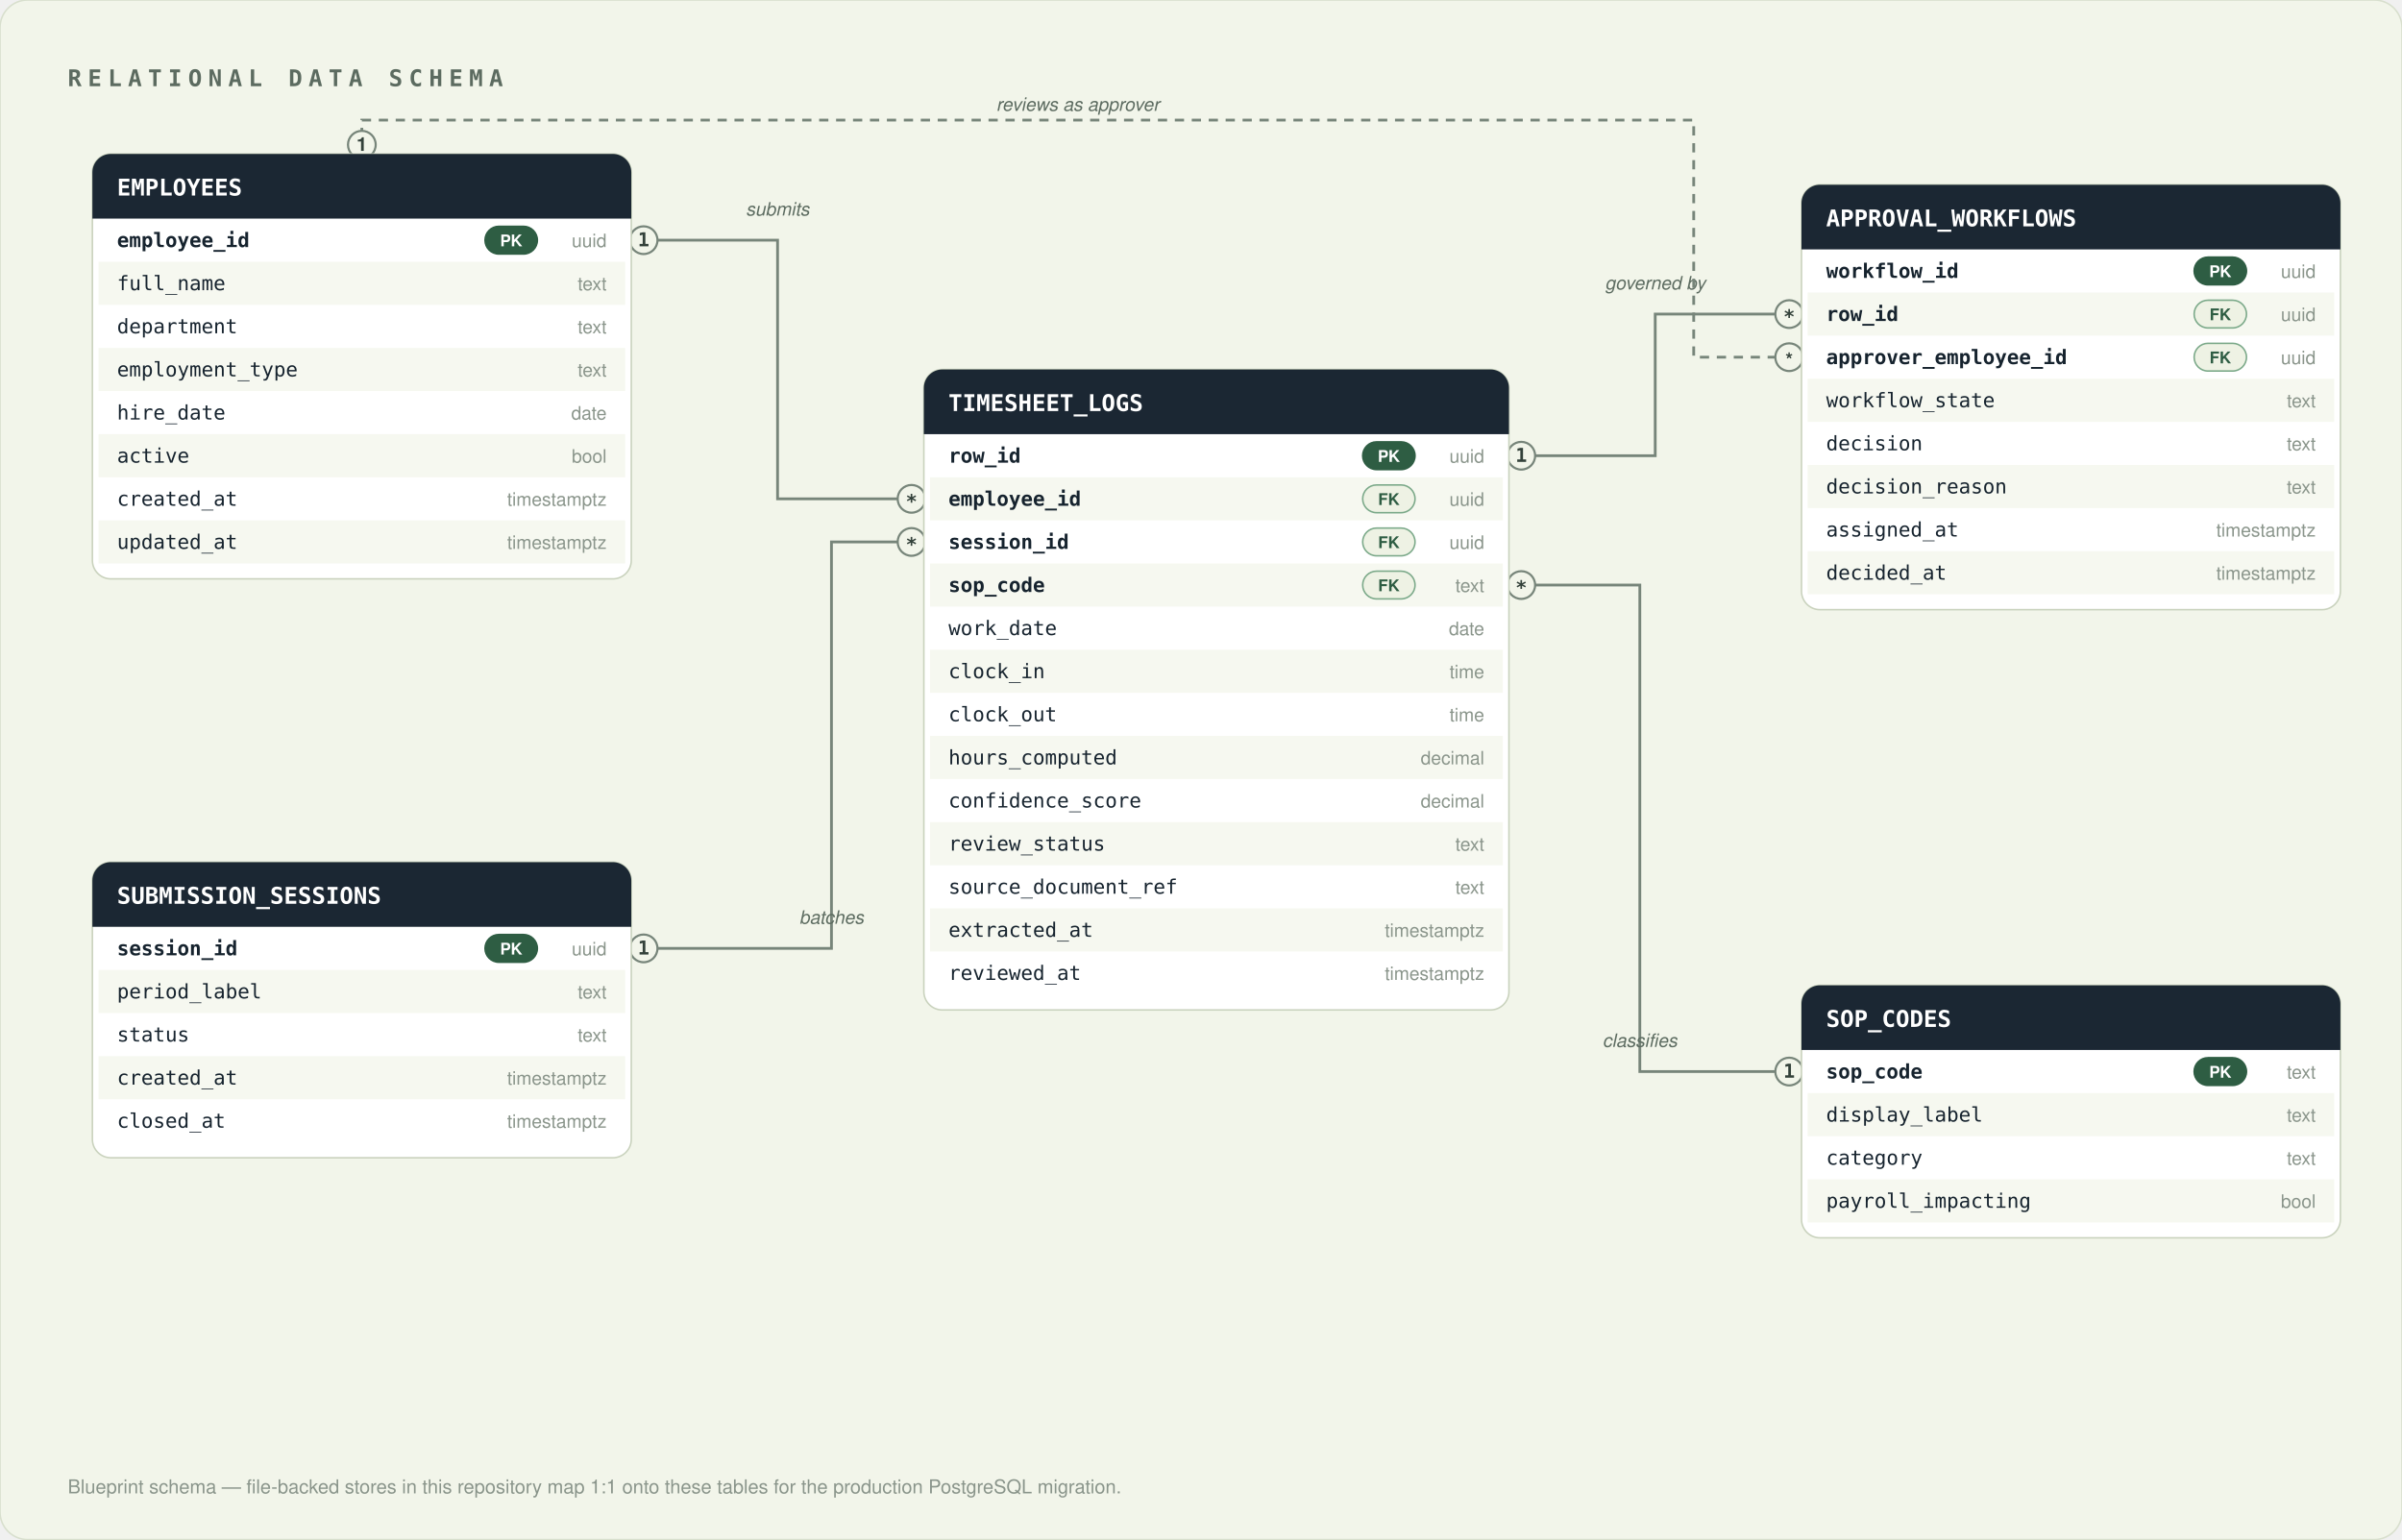
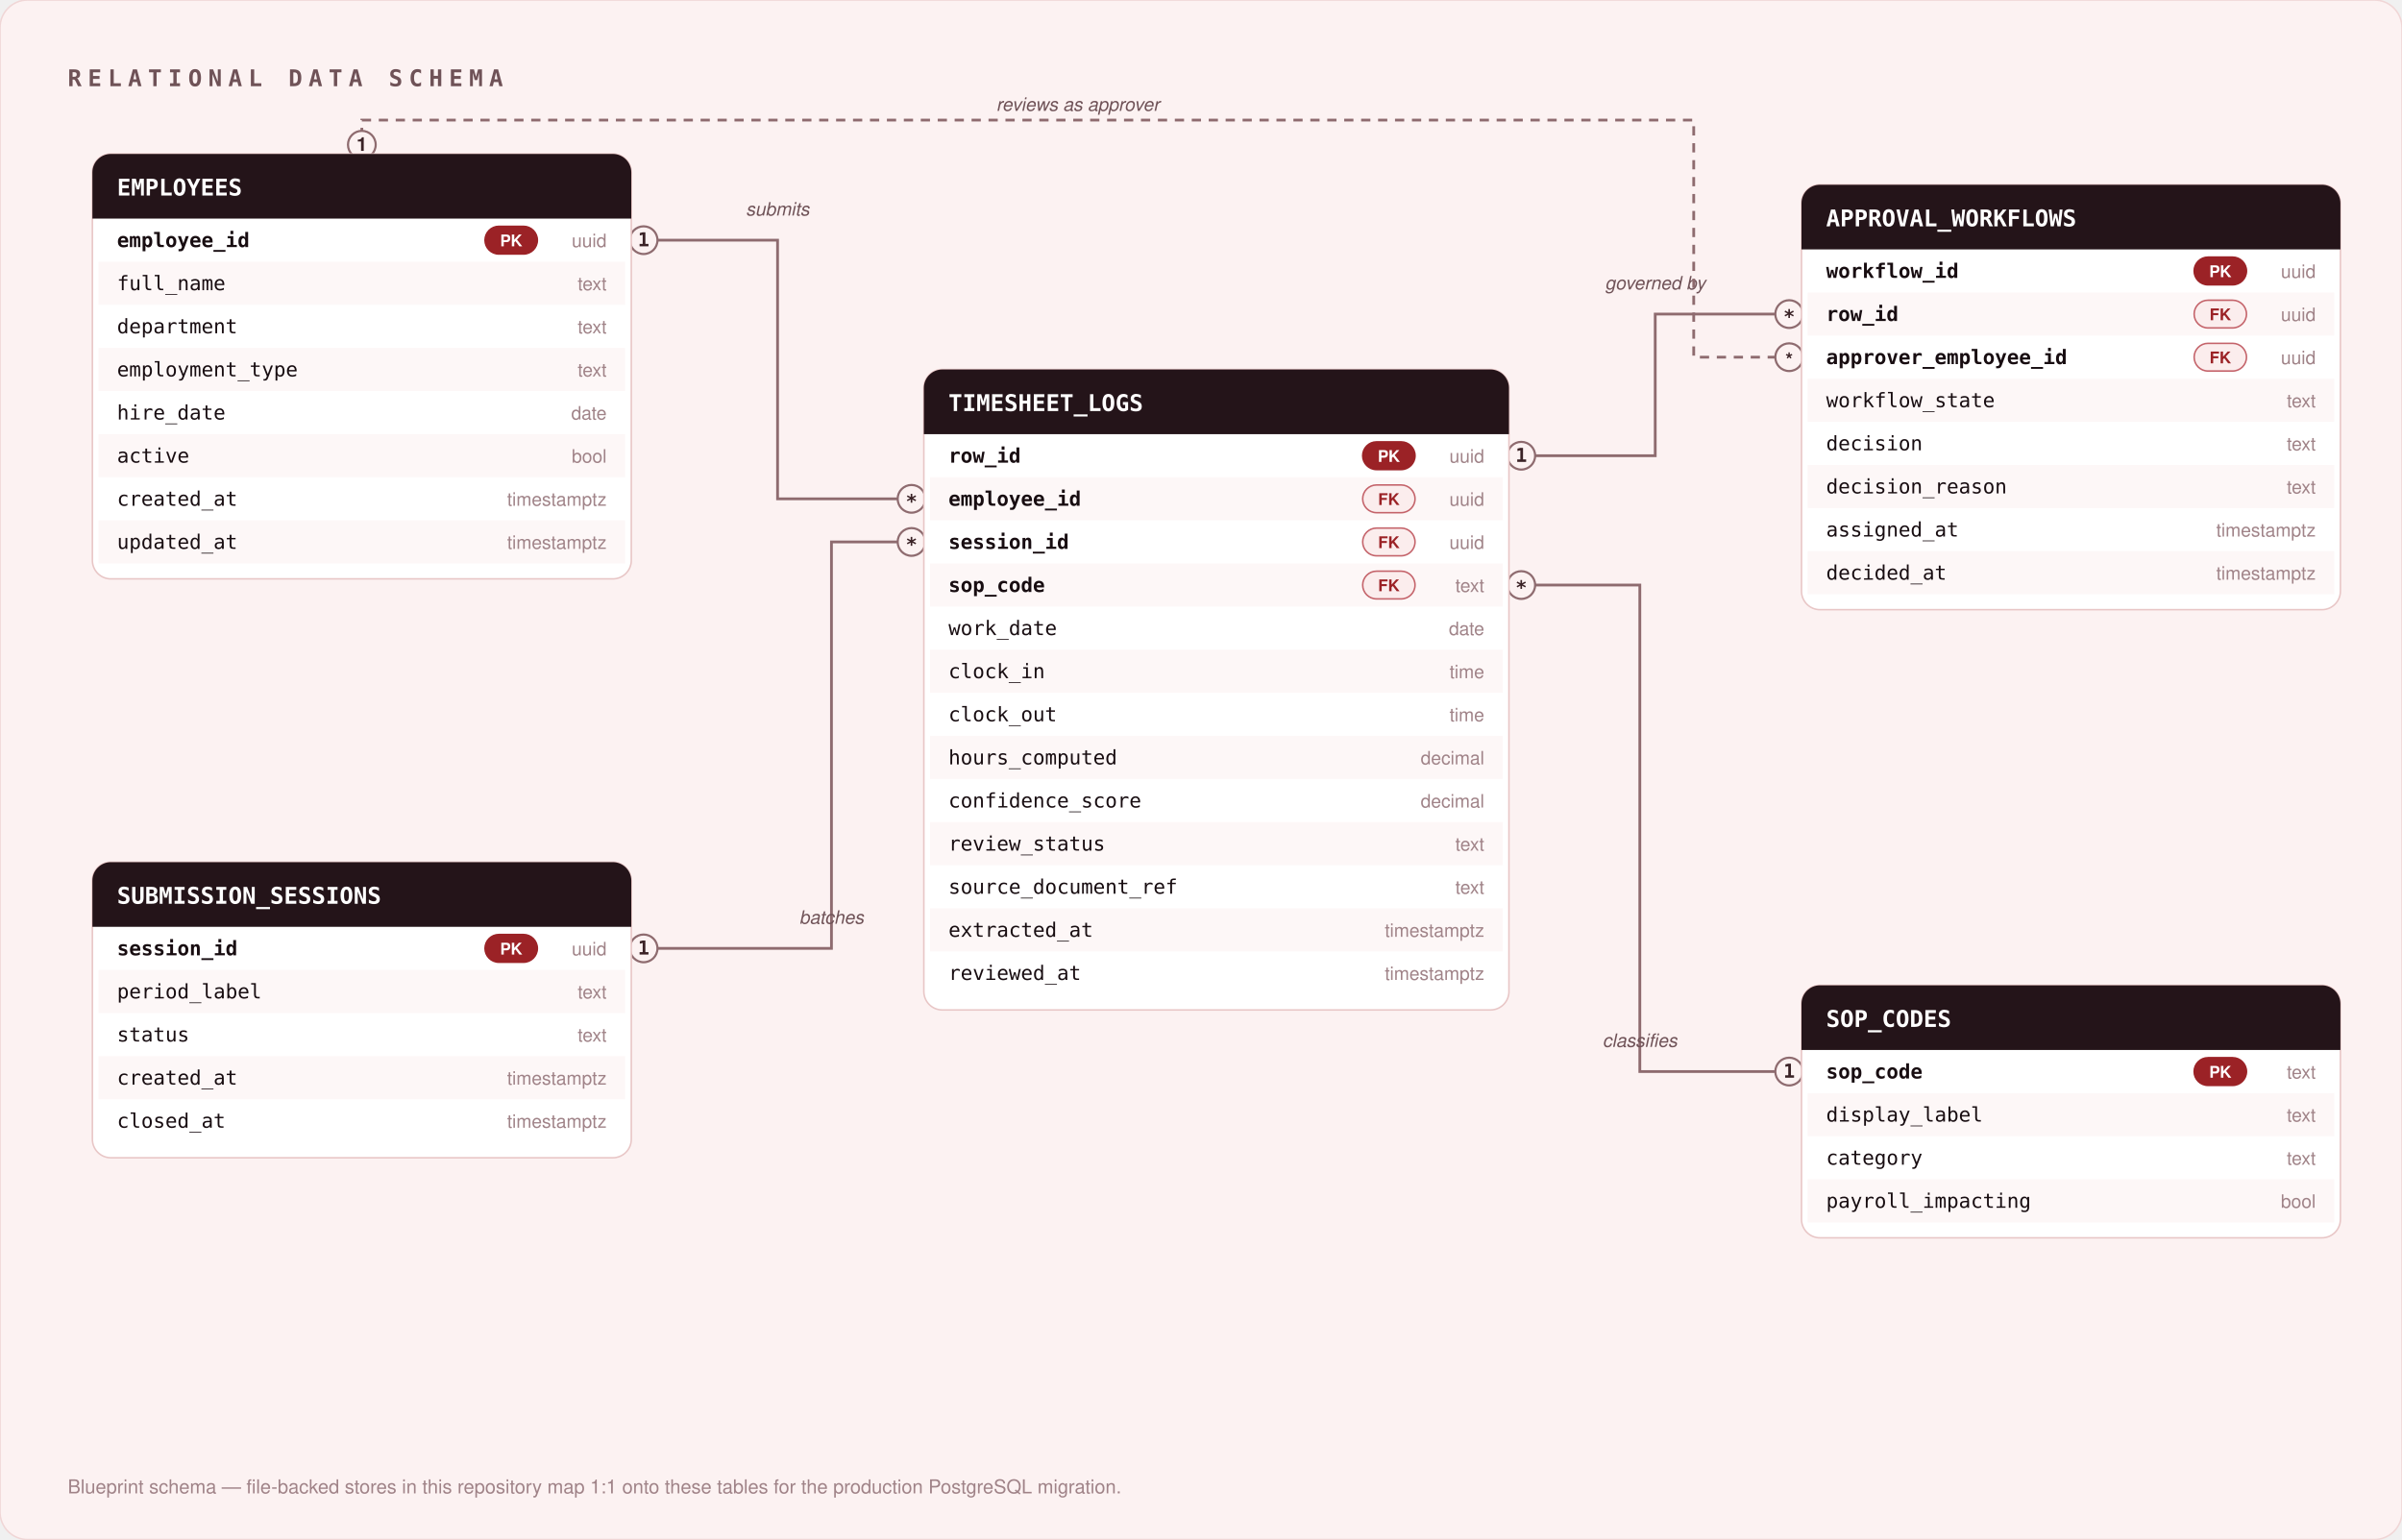
<svg xmlns="http://www.w3.org/2000/svg" viewBox="0 0 1560 1000" font-family="IBM Plex Sans, -apple-system, Segoe UI, Helvetica, Arial, sans-serif">
-   <rect x="0" y="0" width="1560" height="1000" rx="18" fill="#f2f5ea" stroke="#d8dfcd" />
-   <text x="44" y="56" font-size="15" letter-spacing="4" fill="#5c6b60" font-family="IBM Plex Mono, ui-monospace, Menlo, monospace" font-weight="600">RELATIONAL DATA SCHEMA</text>
-   <path d="M410,156.0 H505 V324.0 H600" fill="none" stroke="#77857a" stroke-width="1.8" />
-   <text x="505" y="140.0" text-anchor="middle" font-size="12" fill="#5c6b60" font-style="italic">submits</text>
-   <circle cx="418" cy="156.0" r="9" fill="#f2f5ea" stroke="#77857a" stroke-width="1.4" />
-   <text x="418" y="160.0" text-anchor="middle" font-size="12.5" font-weight="700" fill="#33413a" font-family="IBM Plex Mono, ui-monospace, Menlo, monospace">1</text>
-   <circle cx="592" cy="324.0" r="9" fill="#f2f5ea" stroke="#77857a" stroke-width="1.4" />
-   <text x="592" y="330.0" text-anchor="middle" font-size="12.5" font-weight="700" fill="#33413a" font-family="IBM Plex Mono, ui-monospace, Menlo, monospace">*</text>
-   <path d="M410,616.0 H540 V352.0 H600" fill="none" stroke="#77857a" stroke-width="1.8" />
-   <text x="540" y="600.0" text-anchor="middle" font-size="12" fill="#5c6b60" font-style="italic">batches</text>
-   <circle cx="418" cy="616.0" r="9" fill="#f2f5ea" stroke="#77857a" stroke-width="1.4" />
-   <text x="418" y="620.0" text-anchor="middle" font-size="12.5" font-weight="700" fill="#33413a" font-family="IBM Plex Mono, ui-monospace, Menlo, monospace">1</text>
-   <circle cx="592" cy="352.0" r="9" fill="#f2f5ea" stroke="#77857a" stroke-width="1.4" />
-   <text x="592" y="358.0" text-anchor="middle" font-size="12.5" font-weight="700" fill="#33413a" font-family="IBM Plex Mono, ui-monospace, Menlo, monospace">*</text>
-   <path d="M1170,696.0 H1065 V380.0 H980" fill="none" stroke="#77857a" stroke-width="1.8" />
-   <text x="1065" y="680.0" text-anchor="middle" font-size="12" fill="#5c6b60" font-style="italic">classifies</text>
-   <circle cx="1162" cy="696.0" r="9" fill="#f2f5ea" stroke="#77857a" stroke-width="1.4" />
-   <text x="1162" y="700.0" text-anchor="middle" font-size="12.5" font-weight="700" fill="#33413a" font-family="IBM Plex Mono, ui-monospace, Menlo, monospace">1</text>
-   <circle cx="988" cy="380.0" r="9" fill="#f2f5ea" stroke="#77857a" stroke-width="1.4" />
-   <text x="988" y="386.0" text-anchor="middle" font-size="12.5" font-weight="700" fill="#33413a" font-family="IBM Plex Mono, ui-monospace, Menlo, monospace">*</text>
-   <path d="M980,296.0 H1075 V204.0 H1170" fill="none" stroke="#77857a" stroke-width="1.8" />
-   <text x="1075" y="188.0" text-anchor="middle" font-size="12" fill="#5c6b60" font-style="italic">governed by</text>
-   <circle cx="988" cy="296.0" r="9" fill="#f2f5ea" stroke="#77857a" stroke-width="1.4" />
-   <text x="988" y="300.0" text-anchor="middle" font-size="12.5" font-weight="700" fill="#33413a" font-family="IBM Plex Mono, ui-monospace, Menlo, monospace">1</text>
-   <circle cx="1162" cy="204.0" r="9" fill="#f2f5ea" stroke="#77857a" stroke-width="1.4" />
-   <text x="1162" y="210.0" text-anchor="middle" font-size="12.5" font-weight="700" fill="#33413a" font-family="IBM Plex Mono, ui-monospace, Menlo, monospace">*</text>
-   <path d="M235,100 V78 H1100 V232.0 H1170" fill="none" stroke="#77857a" stroke-width="1.8" stroke-dasharray="6 5" />
-   <text x="700" y="72" text-anchor="middle" font-size="12" fill="#5c6b60" font-style="italic">reviews as approver</text>
-   <circle cx="235" cy="94" r="9" fill="#f2f5ea" stroke="#77857a" stroke-width="1.4" />
-   <text x="235" y="98" text-anchor="middle" font-size="12.5" font-weight="700" fill="#33413a">1</text>
-   <circle cx="1162" cy="232.0" r="9" fill="#f2f5ea" stroke="#77857a" stroke-width="1.4" />
-   <text x="1162" y="238.0" text-anchor="middle" font-size="12.5" font-weight="700" fill="#33413a">*</text>
+   <rect x="0" y="0" width="1560" height="1000" rx="18" fill="#fcf2f2" stroke="#f0d6d6" />
+   <text x="44" y="56" font-size="15" letter-spacing="4" fill="#6f5257" font-family="IBM Plex Mono, ui-monospace, Menlo, monospace" font-weight="600">RELATIONAL DATA SCHEMA</text>
+   <path d="M410,156.0 H505 V324.0 H600" fill="none" stroke="#8e6b6f" stroke-width="1.8" />
+   <text x="505" y="140.0" text-anchor="middle" font-size="12" fill="#6f5257" font-style="italic">submits</text>
+   <circle cx="418" cy="156.0" r="9" fill="#fcf2f2" stroke="#8e6b6f" stroke-width="1.4" />
+   <text x="418" y="160.0" text-anchor="middle" font-size="12.5" font-weight="700" fill="#3a2226" font-family="IBM Plex Mono, ui-monospace, Menlo, monospace">1</text>
+   <circle cx="592" cy="324.0" r="9" fill="#fcf2f2" stroke="#8e6b6f" stroke-width="1.4" />
+   <text x="592" y="330.0" text-anchor="middle" font-size="12.5" font-weight="700" fill="#3a2226" font-family="IBM Plex Mono, ui-monospace, Menlo, monospace">*</text>
+   <path d="M410,616.0 H540 V352.0 H600" fill="none" stroke="#8e6b6f" stroke-width="1.8" />
+   <text x="540" y="600.0" text-anchor="middle" font-size="12" fill="#6f5257" font-style="italic">batches</text>
+   <circle cx="418" cy="616.0" r="9" fill="#fcf2f2" stroke="#8e6b6f" stroke-width="1.4" />
+   <text x="418" y="620.0" text-anchor="middle" font-size="12.5" font-weight="700" fill="#3a2226" font-family="IBM Plex Mono, ui-monospace, Menlo, monospace">1</text>
+   <circle cx="592" cy="352.0" r="9" fill="#fcf2f2" stroke="#8e6b6f" stroke-width="1.4" />
+   <text x="592" y="358.0" text-anchor="middle" font-size="12.5" font-weight="700" fill="#3a2226" font-family="IBM Plex Mono, ui-monospace, Menlo, monospace">*</text>
+   <path d="M1170,696.0 H1065 V380.0 H980" fill="none" stroke="#8e6b6f" stroke-width="1.8" />
+   <text x="1065" y="680.0" text-anchor="middle" font-size="12" fill="#6f5257" font-style="italic">classifies</text>
+   <circle cx="1162" cy="696.0" r="9" fill="#fcf2f2" stroke="#8e6b6f" stroke-width="1.4" />
+   <text x="1162" y="700.0" text-anchor="middle" font-size="12.5" font-weight="700" fill="#3a2226" font-family="IBM Plex Mono, ui-monospace, Menlo, monospace">1</text>
+   <circle cx="988" cy="380.0" r="9" fill="#fcf2f2" stroke="#8e6b6f" stroke-width="1.4" />
+   <text x="988" y="386.0" text-anchor="middle" font-size="12.5" font-weight="700" fill="#3a2226" font-family="IBM Plex Mono, ui-monospace, Menlo, monospace">*</text>
+   <path d="M980,296.0 H1075 V204.0 H1170" fill="none" stroke="#8e6b6f" stroke-width="1.8" />
+   <text x="1075" y="188.0" text-anchor="middle" font-size="12" fill="#6f5257" font-style="italic">governed by</text>
+   <circle cx="988" cy="296.0" r="9" fill="#fcf2f2" stroke="#8e6b6f" stroke-width="1.4" />
+   <text x="988" y="300.0" text-anchor="middle" font-size="12.5" font-weight="700" fill="#3a2226" font-family="IBM Plex Mono, ui-monospace, Menlo, monospace">1</text>
+   <circle cx="1162" cy="204.0" r="9" fill="#fcf2f2" stroke="#8e6b6f" stroke-width="1.4" />
+   <text x="1162" y="210.0" text-anchor="middle" font-size="12.5" font-weight="700" fill="#3a2226" font-family="IBM Plex Mono, ui-monospace, Menlo, monospace">*</text>
+   <path d="M235,100 V78 H1100 V232.0 H1170" fill="none" stroke="#8e6b6f" stroke-width="1.8" stroke-dasharray="6 5" />
+   <text x="700" y="72" text-anchor="middle" font-size="12" fill="#6f5257" font-style="italic">reviews as approver</text>
+   <circle cx="235" cy="94" r="9" fill="#fcf2f2" stroke="#8e6b6f" stroke-width="1.4" />
+   <text x="235" y="98" text-anchor="middle" font-size="12.5" font-weight="700" fill="#3a2226">1</text>
+   <circle cx="1162" cy="232.0" r="9" fill="#fcf2f2" stroke="#8e6b6f" stroke-width="1.4" />
+   <text x="1162" y="238.0" text-anchor="middle" font-size="12.5" font-weight="700" fill="#3a2226">*</text>
  <g>
-     <rect x="60" y="100" width="350" height="276" rx="12" fill="#ffffff" stroke="#c9d2bd" />
-     <path d="M60,112 a12,12 0 0 1 12,-12 h326 a12,12 0 0 1 12,12 v30 h-350 z" fill="#1b2733" />
+     <rect x="60" y="100" width="350" height="276" rx="12" fill="#ffffff" stroke="#e8c6c6" />
+     <path d="M60,112 a12,12 0 0 1 12,-12 h326 a12,12 0 0 1 12,12 v30 h-350 z" fill="#241419" />
    <text x="76" y="127" font-size="15" font-weight="700" fill="#ffffff" font-family="IBM Plex Mono, ui-monospace, Menlo, monospace">EMPLOYEES</text>
-     <text x="76" y="160.5" font-size="13" fill="#16232e" font-weight="600" font-family="IBM Plex Mono, ui-monospace, Menlo, monospace">employee_id</text>
-     <text x="394" y="160.5" text-anchor="end" font-size="12" fill="#8a958b">uuid</text>
-     <rect x="315" y="147.0" width="34" height="18" rx="9" fill="#2e5d43" stroke="#2e5d43" />
+     <text x="76" y="160.5" font-size="13" fill="#180d11" font-weight="600" font-family="IBM Plex Mono, ui-monospace, Menlo, monospace">employee_id</text>
+     <text x="394" y="160.5" text-anchor="end" font-size="12" fill="#a08388">uuid</text>
+     <rect x="315" y="147.0" width="34" height="18" rx="9" fill="#9b2226" stroke="#9b2226" />
    <text x="332" y="160.0" text-anchor="middle" font-size="10.5" font-weight="700" fill="#ffffff">PK</text>
-     <rect x="64" y="170" width="342" height="28" fill="#f6f8f0" />
-     <text x="76" y="188.5" font-size="13" fill="#16232e" font-family="IBM Plex Mono, ui-monospace, Menlo, monospace">full_name</text>
-     <text x="394" y="188.5" text-anchor="end" font-size="12" fill="#8a958b">text</text>
-     <text x="76" y="216.5" font-size="13" fill="#16232e" font-family="IBM Plex Mono, ui-monospace, Menlo, monospace">department</text>
-     <text x="394" y="216.5" text-anchor="end" font-size="12" fill="#8a958b">text</text>
-     <rect x="64" y="226" width="342" height="28" fill="#f6f8f0" />
-     <text x="76" y="244.5" font-size="13" fill="#16232e" font-family="IBM Plex Mono, ui-monospace, Menlo, monospace">employment_type</text>
-     <text x="394" y="244.5" text-anchor="end" font-size="12" fill="#8a958b">text</text>
-     <text x="76" y="272.5" font-size="13" fill="#16232e" font-family="IBM Plex Mono, ui-monospace, Menlo, monospace">hire_date</text>
-     <text x="394" y="272.5" text-anchor="end" font-size="12" fill="#8a958b">date</text>
-     <rect x="64" y="282" width="342" height="28" fill="#f6f8f0" />
-     <text x="76" y="300.5" font-size="13" fill="#16232e" font-family="IBM Plex Mono, ui-monospace, Menlo, monospace">active</text>
-     <text x="394" y="300.5" text-anchor="end" font-size="12" fill="#8a958b">bool</text>
-     <text x="76" y="328.5" font-size="13" fill="#16232e" font-family="IBM Plex Mono, ui-monospace, Menlo, monospace">created_at</text>
-     <text x="394" y="328.5" text-anchor="end" font-size="12" fill="#8a958b">timestamptz</text>
-     <rect x="64" y="338" width="342" height="28" fill="#f6f8f0" />
-     <text x="76" y="356.5" font-size="13" fill="#16232e" font-family="IBM Plex Mono, ui-monospace, Menlo, monospace">updated_at</text>
-     <text x="394" y="356.5" text-anchor="end" font-size="12" fill="#8a958b">timestamptz</text>
+     <rect x="64" y="170" width="342" height="28" fill="#fdf7f7" />
+     <text x="76" y="188.5" font-size="13" fill="#180d11" font-family="IBM Plex Mono, ui-monospace, Menlo, monospace">full_name</text>
+     <text x="394" y="188.5" text-anchor="end" font-size="12" fill="#a08388">text</text>
+     <text x="76" y="216.5" font-size="13" fill="#180d11" font-family="IBM Plex Mono, ui-monospace, Menlo, monospace">department</text>
+     <text x="394" y="216.5" text-anchor="end" font-size="12" fill="#a08388">text</text>
+     <rect x="64" y="226" width="342" height="28" fill="#fdf7f7" />
+     <text x="76" y="244.5" font-size="13" fill="#180d11" font-family="IBM Plex Mono, ui-monospace, Menlo, monospace">employment_type</text>
+     <text x="394" y="244.5" text-anchor="end" font-size="12" fill="#a08388">text</text>
+     <text x="76" y="272.5" font-size="13" fill="#180d11" font-family="IBM Plex Mono, ui-monospace, Menlo, monospace">hire_date</text>
+     <text x="394" y="272.5" text-anchor="end" font-size="12" fill="#a08388">date</text>
+     <rect x="64" y="282" width="342" height="28" fill="#fdf7f7" />
+     <text x="76" y="300.5" font-size="13" fill="#180d11" font-family="IBM Plex Mono, ui-monospace, Menlo, monospace">active</text>
+     <text x="394" y="300.5" text-anchor="end" font-size="12" fill="#a08388">bool</text>
+     <text x="76" y="328.5" font-size="13" fill="#180d11" font-family="IBM Plex Mono, ui-monospace, Menlo, monospace">created_at</text>
+     <text x="394" y="328.5" text-anchor="end" font-size="12" fill="#a08388">timestamptz</text>
+     <rect x="64" y="338" width="342" height="28" fill="#fdf7f7" />
+     <text x="76" y="356.5" font-size="13" fill="#180d11" font-family="IBM Plex Mono, ui-monospace, Menlo, monospace">updated_at</text>
+     <text x="394" y="356.5" text-anchor="end" font-size="12" fill="#a08388">timestamptz</text>
  </g>
  <g>
-     <rect x="60" y="560" width="350" height="192" rx="12" fill="#ffffff" stroke="#c9d2bd" />
-     <path d="M60,572 a12,12 0 0 1 12,-12 h326 a12,12 0 0 1 12,12 v30 h-350 z" fill="#1b2733" />
+     <rect x="60" y="560" width="350" height="192" rx="12" fill="#ffffff" stroke="#e8c6c6" />
+     <path d="M60,572 a12,12 0 0 1 12,-12 h326 a12,12 0 0 1 12,12 v30 h-350 z" fill="#241419" />
    <text x="76" y="587" font-size="15" font-weight="700" fill="#ffffff" font-family="IBM Plex Mono, ui-monospace, Menlo, monospace">SUBMISSION_SESSIONS</text>
-     <text x="76" y="620.5" font-size="13" fill="#16232e" font-weight="600" font-family="IBM Plex Mono, ui-monospace, Menlo, monospace">session_id</text>
-     <text x="394" y="620.5" text-anchor="end" font-size="12" fill="#8a958b">uuid</text>
-     <rect x="315" y="607.0" width="34" height="18" rx="9" fill="#2e5d43" stroke="#2e5d43" />
+     <text x="76" y="620.5" font-size="13" fill="#180d11" font-weight="600" font-family="IBM Plex Mono, ui-monospace, Menlo, monospace">session_id</text>
+     <text x="394" y="620.5" text-anchor="end" font-size="12" fill="#a08388">uuid</text>
+     <rect x="315" y="607.0" width="34" height="18" rx="9" fill="#9b2226" stroke="#9b2226" />
    <text x="332" y="620.0" text-anchor="middle" font-size="10.5" font-weight="700" fill="#ffffff">PK</text>
-     <rect x="64" y="630" width="342" height="28" fill="#f6f8f0" />
-     <text x="76" y="648.5" font-size="13" fill="#16232e" font-family="IBM Plex Mono, ui-monospace, Menlo, monospace">period_label</text>
-     <text x="394" y="648.5" text-anchor="end" font-size="12" fill="#8a958b">text</text>
-     <text x="76" y="676.5" font-size="13" fill="#16232e" font-family="IBM Plex Mono, ui-monospace, Menlo, monospace">status</text>
-     <text x="394" y="676.5" text-anchor="end" font-size="12" fill="#8a958b">text</text>
-     <rect x="64" y="686" width="342" height="28" fill="#f6f8f0" />
-     <text x="76" y="704.5" font-size="13" fill="#16232e" font-family="IBM Plex Mono, ui-monospace, Menlo, monospace">created_at</text>
-     <text x="394" y="704.5" text-anchor="end" font-size="12" fill="#8a958b">timestamptz</text>
-     <text x="76" y="732.5" font-size="13" fill="#16232e" font-family="IBM Plex Mono, ui-monospace, Menlo, monospace">closed_at</text>
-     <text x="394" y="732.5" text-anchor="end" font-size="12" fill="#8a958b">timestamptz</text>
+     <rect x="64" y="630" width="342" height="28" fill="#fdf7f7" />
+     <text x="76" y="648.5" font-size="13" fill="#180d11" font-family="IBM Plex Mono, ui-monospace, Menlo, monospace">period_label</text>
+     <text x="394" y="648.5" text-anchor="end" font-size="12" fill="#a08388">text</text>
+     <text x="76" y="676.5" font-size="13" fill="#180d11" font-family="IBM Plex Mono, ui-monospace, Menlo, monospace">status</text>
+     <text x="394" y="676.5" text-anchor="end" font-size="12" fill="#a08388">text</text>
+     <rect x="64" y="686" width="342" height="28" fill="#fdf7f7" />
+     <text x="76" y="704.5" font-size="13" fill="#180d11" font-family="IBM Plex Mono, ui-monospace, Menlo, monospace">created_at</text>
+     <text x="394" y="704.5" text-anchor="end" font-size="12" fill="#a08388">timestamptz</text>
+     <text x="76" y="732.5" font-size="13" fill="#180d11" font-family="IBM Plex Mono, ui-monospace, Menlo, monospace">closed_at</text>
+     <text x="394" y="732.5" text-anchor="end" font-size="12" fill="#a08388">timestamptz</text>
  </g>
  <g>
-     <rect x="600" y="240" width="380" height="416" rx="12" fill="#ffffff" stroke="#c9d2bd" />
-     <path d="M600,252 a12,12 0 0 1 12,-12 h356 a12,12 0 0 1 12,12 v30 h-380 z" fill="#1b2733" />
+     <rect x="600" y="240" width="380" height="416" rx="12" fill="#ffffff" stroke="#e8c6c6" />
+     <path d="M600,252 a12,12 0 0 1 12,-12 h356 a12,12 0 0 1 12,12 v30 h-380 z" fill="#241419" />
    <text x="616" y="267" font-size="15" font-weight="700" fill="#ffffff" font-family="IBM Plex Mono, ui-monospace, Menlo, monospace">TIMESHEET_LOGS</text>
-     <text x="616" y="300.5" font-size="13" fill="#16232e" font-weight="600" font-family="IBM Plex Mono, ui-monospace, Menlo, monospace">row_id</text>
-     <text x="964" y="300.5" text-anchor="end" font-size="12" fill="#8a958b">uuid</text>
-     <rect x="885" y="287.0" width="34" height="18" rx="9" fill="#2e5d43" stroke="#2e5d43" />
+     <text x="616" y="300.5" font-size="13" fill="#180d11" font-weight="600" font-family="IBM Plex Mono, ui-monospace, Menlo, monospace">row_id</text>
+     <text x="964" y="300.5" text-anchor="end" font-size="12" fill="#a08388">uuid</text>
+     <rect x="885" y="287.0" width="34" height="18" rx="9" fill="#9b2226" stroke="#9b2226" />
    <text x="902" y="300.0" text-anchor="middle" font-size="10.5" font-weight="700" fill="#ffffff">PK</text>
-     <rect x="604" y="310" width="372" height="28" fill="#f6f8f0" />
-     <text x="616" y="328.5" font-size="13" fill="#16232e" font-weight="600" font-family="IBM Plex Mono, ui-monospace, Menlo, monospace">employee_id</text>
-     <text x="964" y="328.5" text-anchor="end" font-size="12" fill="#8a958b">uuid</text>
-     <rect x="885" y="315.0" width="34" height="18" rx="9" fill="#eef2e4" stroke="#7ba989" />
-     <text x="902" y="328.0" text-anchor="middle" font-size="10.5" font-weight="700" fill="#2e5d43">FK</text>
-     <text x="616" y="356.5" font-size="13" fill="#16232e" font-weight="600" font-family="IBM Plex Mono, ui-monospace, Menlo, monospace">session_id</text>
-     <text x="964" y="356.5" text-anchor="end" font-size="12" fill="#8a958b">uuid</text>
-     <rect x="885" y="343.0" width="34" height="18" rx="9" fill="#eef2e4" stroke="#7ba989" />
-     <text x="902" y="356.0" text-anchor="middle" font-size="10.5" font-weight="700" fill="#2e5d43">FK</text>
-     <rect x="604" y="366" width="372" height="28" fill="#f6f8f0" />
-     <text x="616" y="384.5" font-size="13" fill="#16232e" font-weight="600" font-family="IBM Plex Mono, ui-monospace, Menlo, monospace">sop_code</text>
-     <text x="964" y="384.5" text-anchor="end" font-size="12" fill="#8a958b">text</text>
-     <rect x="885" y="371.0" width="34" height="18" rx="9" fill="#eef2e4" stroke="#7ba989" />
-     <text x="902" y="384.0" text-anchor="middle" font-size="10.5" font-weight="700" fill="#2e5d43">FK</text>
-     <text x="616" y="412.5" font-size="13" fill="#16232e" font-family="IBM Plex Mono, ui-monospace, Menlo, monospace">work_date</text>
-     <text x="964" y="412.5" text-anchor="end" font-size="12" fill="#8a958b">date</text>
-     <rect x="604" y="422" width="372" height="28" fill="#f6f8f0" />
-     <text x="616" y="440.5" font-size="13" fill="#16232e" font-family="IBM Plex Mono, ui-monospace, Menlo, monospace">clock_in</text>
-     <text x="964" y="440.5" text-anchor="end" font-size="12" fill="#8a958b">time</text>
-     <text x="616" y="468.5" font-size="13" fill="#16232e" font-family="IBM Plex Mono, ui-monospace, Menlo, monospace">clock_out</text>
-     <text x="964" y="468.5" text-anchor="end" font-size="12" fill="#8a958b">time</text>
-     <rect x="604" y="478" width="372" height="28" fill="#f6f8f0" />
-     <text x="616" y="496.5" font-size="13" fill="#16232e" font-family="IBM Plex Mono, ui-monospace, Menlo, monospace">hours_computed</text>
-     <text x="964" y="496.5" text-anchor="end" font-size="12" fill="#8a958b">decimal</text>
-     <text x="616" y="524.5" font-size="13" fill="#16232e" font-family="IBM Plex Mono, ui-monospace, Menlo, monospace">confidence_score</text>
-     <text x="964" y="524.5" text-anchor="end" font-size="12" fill="#8a958b">decimal</text>
-     <rect x="604" y="534" width="372" height="28" fill="#f6f8f0" />
-     <text x="616" y="552.5" font-size="13" fill="#16232e" font-family="IBM Plex Mono, ui-monospace, Menlo, monospace">review_status</text>
-     <text x="964" y="552.5" text-anchor="end" font-size="12" fill="#8a958b">text</text>
-     <text x="616" y="580.5" font-size="13" fill="#16232e" font-family="IBM Plex Mono, ui-monospace, Menlo, monospace">source_document_ref</text>
-     <text x="964" y="580.5" text-anchor="end" font-size="12" fill="#8a958b">text</text>
-     <rect x="604" y="590" width="372" height="28" fill="#f6f8f0" />
-     <text x="616" y="608.5" font-size="13" fill="#16232e" font-family="IBM Plex Mono, ui-monospace, Menlo, monospace">extracted_at</text>
-     <text x="964" y="608.5" text-anchor="end" font-size="12" fill="#8a958b">timestamptz</text>
-     <text x="616" y="636.5" font-size="13" fill="#16232e" font-family="IBM Plex Mono, ui-monospace, Menlo, monospace">reviewed_at</text>
-     <text x="964" y="636.5" text-anchor="end" font-size="12" fill="#8a958b">timestamptz</text>
+     <rect x="604" y="310" width="372" height="28" fill="#fdf7f7" />
+     <text x="616" y="328.5" font-size="13" fill="#180d11" font-weight="600" font-family="IBM Plex Mono, ui-monospace, Menlo, monospace">employee_id</text>
+     <text x="964" y="328.5" text-anchor="end" font-size="12" fill="#a08388">uuid</text>
+     <rect x="885" y="315.0" width="34" height="18" rx="9" fill="#fbeded" stroke="#c4636a" />
+     <text x="902" y="328.0" text-anchor="middle" font-size="10.5" font-weight="700" fill="#9b2226">FK</text>
+     <text x="616" y="356.5" font-size="13" fill="#180d11" font-weight="600" font-family="IBM Plex Mono, ui-monospace, Menlo, monospace">session_id</text>
+     <text x="964" y="356.5" text-anchor="end" font-size="12" fill="#a08388">uuid</text>
+     <rect x="885" y="343.0" width="34" height="18" rx="9" fill="#fbeded" stroke="#c4636a" />
+     <text x="902" y="356.0" text-anchor="middle" font-size="10.5" font-weight="700" fill="#9b2226">FK</text>
+     <rect x="604" y="366" width="372" height="28" fill="#fdf7f7" />
+     <text x="616" y="384.5" font-size="13" fill="#180d11" font-weight="600" font-family="IBM Plex Mono, ui-monospace, Menlo, monospace">sop_code</text>
+     <text x="964" y="384.5" text-anchor="end" font-size="12" fill="#a08388">text</text>
+     <rect x="885" y="371.0" width="34" height="18" rx="9" fill="#fbeded" stroke="#c4636a" />
+     <text x="902" y="384.0" text-anchor="middle" font-size="10.5" font-weight="700" fill="#9b2226">FK</text>
+     <text x="616" y="412.5" font-size="13" fill="#180d11" font-family="IBM Plex Mono, ui-monospace, Menlo, monospace">work_date</text>
+     <text x="964" y="412.5" text-anchor="end" font-size="12" fill="#a08388">date</text>
+     <rect x="604" y="422" width="372" height="28" fill="#fdf7f7" />
+     <text x="616" y="440.5" font-size="13" fill="#180d11" font-family="IBM Plex Mono, ui-monospace, Menlo, monospace">clock_in</text>
+     <text x="964" y="440.5" text-anchor="end" font-size="12" fill="#a08388">time</text>
+     <text x="616" y="468.5" font-size="13" fill="#180d11" font-family="IBM Plex Mono, ui-monospace, Menlo, monospace">clock_out</text>
+     <text x="964" y="468.5" text-anchor="end" font-size="12" fill="#a08388">time</text>
+     <rect x="604" y="478" width="372" height="28" fill="#fdf7f7" />
+     <text x="616" y="496.5" font-size="13" fill="#180d11" font-family="IBM Plex Mono, ui-monospace, Menlo, monospace">hours_computed</text>
+     <text x="964" y="496.5" text-anchor="end" font-size="12" fill="#a08388">decimal</text>
+     <text x="616" y="524.5" font-size="13" fill="#180d11" font-family="IBM Plex Mono, ui-monospace, Menlo, monospace">confidence_score</text>
+     <text x="964" y="524.5" text-anchor="end" font-size="12" fill="#a08388">decimal</text>
+     <rect x="604" y="534" width="372" height="28" fill="#fdf7f7" />
+     <text x="616" y="552.5" font-size="13" fill="#180d11" font-family="IBM Plex Mono, ui-monospace, Menlo, monospace">review_status</text>
+     <text x="964" y="552.5" text-anchor="end" font-size="12" fill="#a08388">text</text>
+     <text x="616" y="580.5" font-size="13" fill="#180d11" font-family="IBM Plex Mono, ui-monospace, Menlo, monospace">source_document_ref</text>
+     <text x="964" y="580.5" text-anchor="end" font-size="12" fill="#a08388">text</text>
+     <rect x="604" y="590" width="372" height="28" fill="#fdf7f7" />
+     <text x="616" y="608.5" font-size="13" fill="#180d11" font-family="IBM Plex Mono, ui-monospace, Menlo, monospace">extracted_at</text>
+     <text x="964" y="608.5" text-anchor="end" font-size="12" fill="#a08388">timestamptz</text>
+     <text x="616" y="636.5" font-size="13" fill="#180d11" font-family="IBM Plex Mono, ui-monospace, Menlo, monospace">reviewed_at</text>
+     <text x="964" y="636.5" text-anchor="end" font-size="12" fill="#a08388">timestamptz</text>
  </g>
  <g>
-     <rect x="1170" y="120" width="350" height="276" rx="12" fill="#ffffff" stroke="#c9d2bd" />
-     <path d="M1170,132 a12,12 0 0 1 12,-12 h326 a12,12 0 0 1 12,12 v30 h-350 z" fill="#1b2733" />
+     <rect x="1170" y="120" width="350" height="276" rx="12" fill="#ffffff" stroke="#e8c6c6" />
+     <path d="M1170,132 a12,12 0 0 1 12,-12 h326 a12,12 0 0 1 12,12 v30 h-350 z" fill="#241419" />
    <text x="1186" y="147" font-size="15" font-weight="700" fill="#ffffff" font-family="IBM Plex Mono, ui-monospace, Menlo, monospace">APPROVAL_WORKFLOWS</text>
-     <text x="1186" y="180.5" font-size="13" fill="#16232e" font-weight="600" font-family="IBM Plex Mono, ui-monospace, Menlo, monospace">workflow_id</text>
-     <text x="1504" y="180.5" text-anchor="end" font-size="12" fill="#8a958b">uuid</text>
-     <rect x="1425" y="167.0" width="34" height="18" rx="9" fill="#2e5d43" stroke="#2e5d43" />
+     <text x="1186" y="180.5" font-size="13" fill="#180d11" font-weight="600" font-family="IBM Plex Mono, ui-monospace, Menlo, monospace">workflow_id</text>
+     <text x="1504" y="180.5" text-anchor="end" font-size="12" fill="#a08388">uuid</text>
+     <rect x="1425" y="167.0" width="34" height="18" rx="9" fill="#9b2226" stroke="#9b2226" />
    <text x="1442" y="180.0" text-anchor="middle" font-size="10.5" font-weight="700" fill="#ffffff">PK</text>
-     <rect x="1174" y="190" width="342" height="28" fill="#f6f8f0" />
-     <text x="1186" y="208.5" font-size="13" fill="#16232e" font-weight="600" font-family="IBM Plex Mono, ui-monospace, Menlo, monospace">row_id</text>
-     <text x="1504" y="208.5" text-anchor="end" font-size="12" fill="#8a958b">uuid</text>
-     <rect x="1425" y="195.0" width="34" height="18" rx="9" fill="#eef2e4" stroke="#7ba989" />
-     <text x="1442" y="208.0" text-anchor="middle" font-size="10.5" font-weight="700" fill="#2e5d43">FK</text>
-     <text x="1186" y="236.5" font-size="13" fill="#16232e" font-weight="600" font-family="IBM Plex Mono, ui-monospace, Menlo, monospace">approver_employee_id</text>
-     <text x="1504" y="236.5" text-anchor="end" font-size="12" fill="#8a958b">uuid</text>
-     <rect x="1425" y="223.0" width="34" height="18" rx="9" fill="#eef2e4" stroke="#7ba989" />
-     <text x="1442" y="236.0" text-anchor="middle" font-size="10.5" font-weight="700" fill="#2e5d43">FK</text>
-     <rect x="1174" y="246" width="342" height="28" fill="#f6f8f0" />
-     <text x="1186" y="264.5" font-size="13" fill="#16232e" font-family="IBM Plex Mono, ui-monospace, Menlo, monospace">workflow_state</text>
-     <text x="1504" y="264.5" text-anchor="end" font-size="12" fill="#8a958b">text</text>
-     <text x="1186" y="292.5" font-size="13" fill="#16232e" font-family="IBM Plex Mono, ui-monospace, Menlo, monospace">decision</text>
-     <text x="1504" y="292.5" text-anchor="end" font-size="12" fill="#8a958b">text</text>
-     <rect x="1174" y="302" width="342" height="28" fill="#f6f8f0" />
-     <text x="1186" y="320.5" font-size="13" fill="#16232e" font-family="IBM Plex Mono, ui-monospace, Menlo, monospace">decision_reason</text>
-     <text x="1504" y="320.5" text-anchor="end" font-size="12" fill="#8a958b">text</text>
-     <text x="1186" y="348.5" font-size="13" fill="#16232e" font-family="IBM Plex Mono, ui-monospace, Menlo, monospace">assigned_at</text>
-     <text x="1504" y="348.5" text-anchor="end" font-size="12" fill="#8a958b">timestamptz</text>
-     <rect x="1174" y="358" width="342" height="28" fill="#f6f8f0" />
-     <text x="1186" y="376.5" font-size="13" fill="#16232e" font-family="IBM Plex Mono, ui-monospace, Menlo, monospace">decided_at</text>
-     <text x="1504" y="376.5" text-anchor="end" font-size="12" fill="#8a958b">timestamptz</text>
+     <rect x="1174" y="190" width="342" height="28" fill="#fdf7f7" />
+     <text x="1186" y="208.5" font-size="13" fill="#180d11" font-weight="600" font-family="IBM Plex Mono, ui-monospace, Menlo, monospace">row_id</text>
+     <text x="1504" y="208.5" text-anchor="end" font-size="12" fill="#a08388">uuid</text>
+     <rect x="1425" y="195.0" width="34" height="18" rx="9" fill="#fbeded" stroke="#c4636a" />
+     <text x="1442" y="208.0" text-anchor="middle" font-size="10.5" font-weight="700" fill="#9b2226">FK</text>
+     <text x="1186" y="236.5" font-size="13" fill="#180d11" font-weight="600" font-family="IBM Plex Mono, ui-monospace, Menlo, monospace">approver_employee_id</text>
+     <text x="1504" y="236.5" text-anchor="end" font-size="12" fill="#a08388">uuid</text>
+     <rect x="1425" y="223.0" width="34" height="18" rx="9" fill="#fbeded" stroke="#c4636a" />
+     <text x="1442" y="236.0" text-anchor="middle" font-size="10.5" font-weight="700" fill="#9b2226">FK</text>
+     <rect x="1174" y="246" width="342" height="28" fill="#fdf7f7" />
+     <text x="1186" y="264.5" font-size="13" fill="#180d11" font-family="IBM Plex Mono, ui-monospace, Menlo, monospace">workflow_state</text>
+     <text x="1504" y="264.5" text-anchor="end" font-size="12" fill="#a08388">text</text>
+     <text x="1186" y="292.5" font-size="13" fill="#180d11" font-family="IBM Plex Mono, ui-monospace, Menlo, monospace">decision</text>
+     <text x="1504" y="292.5" text-anchor="end" font-size="12" fill="#a08388">text</text>
+     <rect x="1174" y="302" width="342" height="28" fill="#fdf7f7" />
+     <text x="1186" y="320.5" font-size="13" fill="#180d11" font-family="IBM Plex Mono, ui-monospace, Menlo, monospace">decision_reason</text>
+     <text x="1504" y="320.5" text-anchor="end" font-size="12" fill="#a08388">text</text>
+     <text x="1186" y="348.5" font-size="13" fill="#180d11" font-family="IBM Plex Mono, ui-monospace, Menlo, monospace">assigned_at</text>
+     <text x="1504" y="348.5" text-anchor="end" font-size="12" fill="#a08388">timestamptz</text>
+     <rect x="1174" y="358" width="342" height="28" fill="#fdf7f7" />
+     <text x="1186" y="376.5" font-size="13" fill="#180d11" font-family="IBM Plex Mono, ui-monospace, Menlo, monospace">decided_at</text>
+     <text x="1504" y="376.5" text-anchor="end" font-size="12" fill="#a08388">timestamptz</text>
  </g>
  <g>
-     <rect x="1170" y="640" width="350" height="164" rx="12" fill="#ffffff" stroke="#c9d2bd" />
-     <path d="M1170,652 a12,12 0 0 1 12,-12 h326 a12,12 0 0 1 12,12 v30 h-350 z" fill="#1b2733" />
+     <rect x="1170" y="640" width="350" height="164" rx="12" fill="#ffffff" stroke="#e8c6c6" />
+     <path d="M1170,652 a12,12 0 0 1 12,-12 h326 a12,12 0 0 1 12,12 v30 h-350 z" fill="#241419" />
    <text x="1186" y="667" font-size="15" font-weight="700" fill="#ffffff" font-family="IBM Plex Mono, ui-monospace, Menlo, monospace">SOP_CODES</text>
-     <text x="1186" y="700.5" font-size="13" fill="#16232e" font-weight="600" font-family="IBM Plex Mono, ui-monospace, Menlo, monospace">sop_code</text>
-     <text x="1504" y="700.5" text-anchor="end" font-size="12" fill="#8a958b">text</text>
-     <rect x="1425" y="687.0" width="34" height="18" rx="9" fill="#2e5d43" stroke="#2e5d43" />
+     <text x="1186" y="700.5" font-size="13" fill="#180d11" font-weight="600" font-family="IBM Plex Mono, ui-monospace, Menlo, monospace">sop_code</text>
+     <text x="1504" y="700.5" text-anchor="end" font-size="12" fill="#a08388">text</text>
+     <rect x="1425" y="687.0" width="34" height="18" rx="9" fill="#9b2226" stroke="#9b2226" />
    <text x="1442" y="700.0" text-anchor="middle" font-size="10.5" font-weight="700" fill="#ffffff">PK</text>
-     <rect x="1174" y="710" width="342" height="28" fill="#f6f8f0" />
-     <text x="1186" y="728.5" font-size="13" fill="#16232e" font-family="IBM Plex Mono, ui-monospace, Menlo, monospace">display_label</text>
-     <text x="1504" y="728.5" text-anchor="end" font-size="12" fill="#8a958b">text</text>
-     <text x="1186" y="756.5" font-size="13" fill="#16232e" font-family="IBM Plex Mono, ui-monospace, Menlo, monospace">category</text>
-     <text x="1504" y="756.5" text-anchor="end" font-size="12" fill="#8a958b">text</text>
-     <rect x="1174" y="766" width="342" height="28" fill="#f6f8f0" />
-     <text x="1186" y="784.5" font-size="13" fill="#16232e" font-family="IBM Plex Mono, ui-monospace, Menlo, monospace">payroll_impacting</text>
-     <text x="1504" y="784.5" text-anchor="end" font-size="12" fill="#8a958b">bool</text>
+     <rect x="1174" y="710" width="342" height="28" fill="#fdf7f7" />
+     <text x="1186" y="728.5" font-size="13" fill="#180d11" font-family="IBM Plex Mono, ui-monospace, Menlo, monospace">display_label</text>
+     <text x="1504" y="728.5" text-anchor="end" font-size="12" fill="#a08388">text</text>
+     <text x="1186" y="756.5" font-size="13" fill="#180d11" font-family="IBM Plex Mono, ui-monospace, Menlo, monospace">category</text>
+     <text x="1504" y="756.5" text-anchor="end" font-size="12" fill="#a08388">text</text>
+     <rect x="1174" y="766" width="342" height="28" fill="#fdf7f7" />
+     <text x="1186" y="784.5" font-size="13" fill="#180d11" font-family="IBM Plex Mono, ui-monospace, Menlo, monospace">payroll_impacting</text>
+     <text x="1504" y="784.5" text-anchor="end" font-size="12" fill="#a08388">bool</text>
  </g>
-   <text x="44" y="970" font-size="12.5" fill="#8a958b">Blueprint schema — file-backed stores in this repository map 1:1 onto these tables for the production PostgreSQL migration.</text>
+   <text x="44" y="970" font-size="12.5" fill="#a08388">Blueprint schema — file-backed stores in this repository map 1:1 onto these tables for the production PostgreSQL migration.</text>
</svg>
